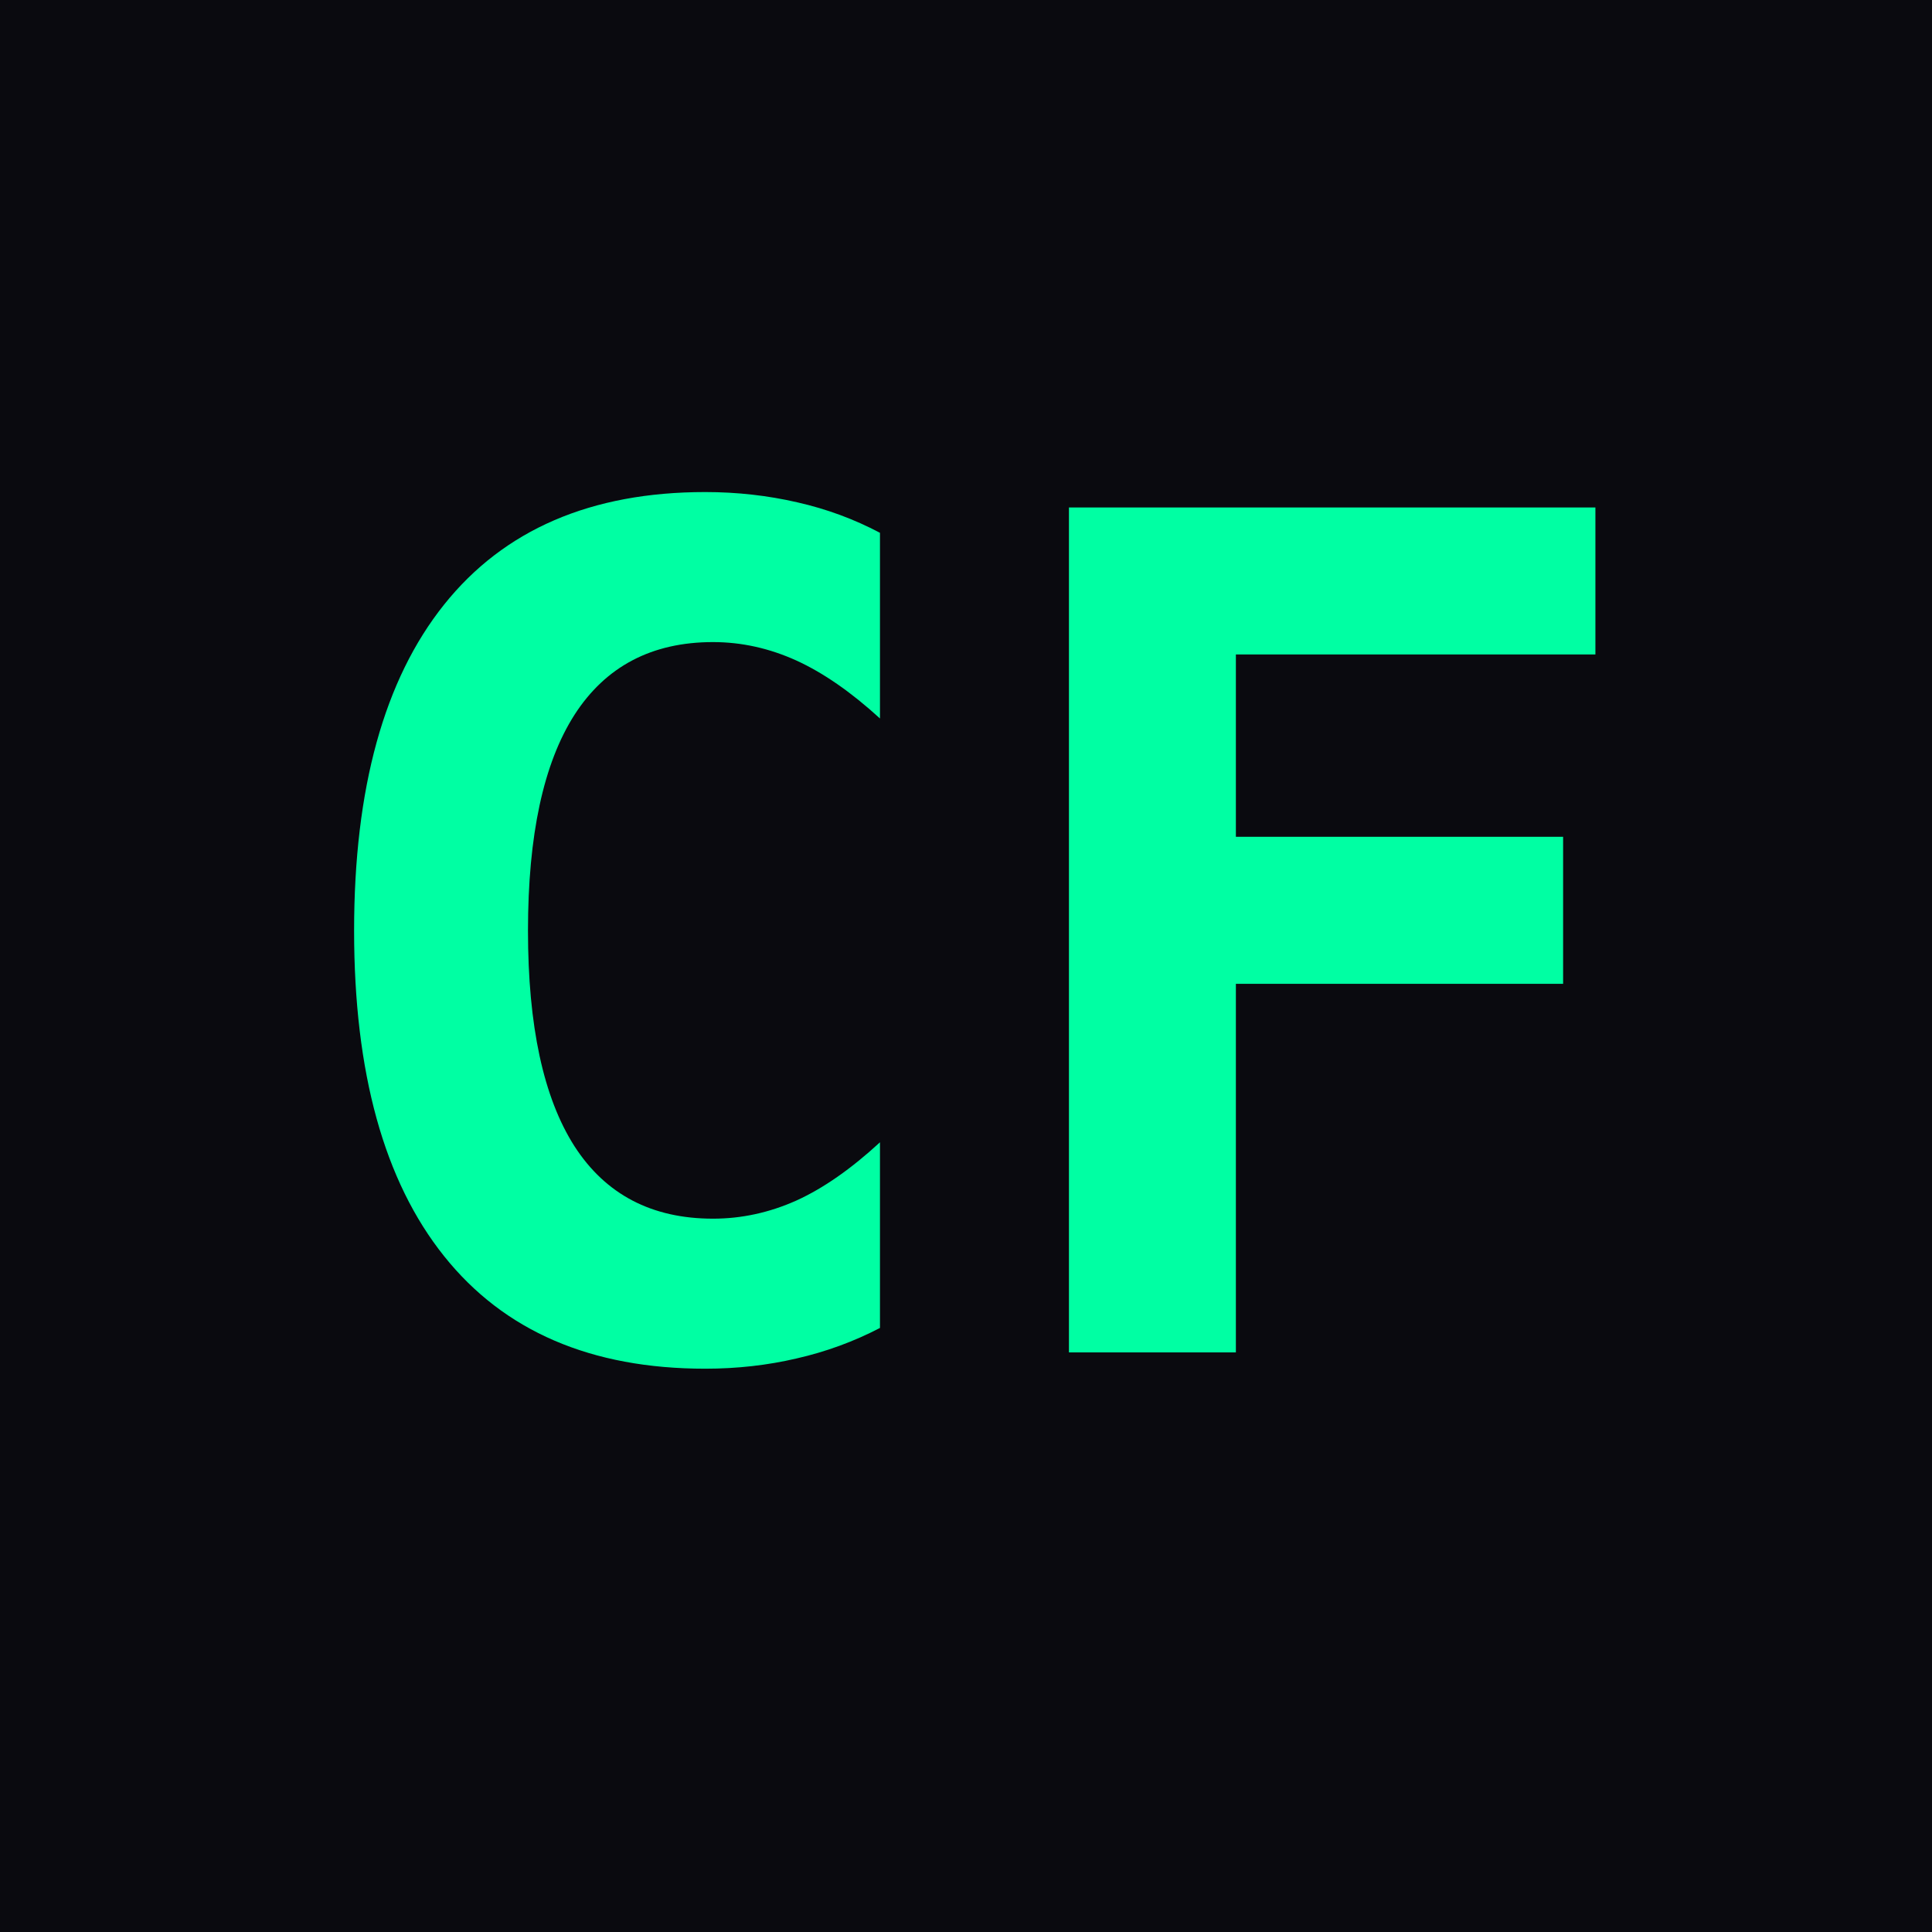
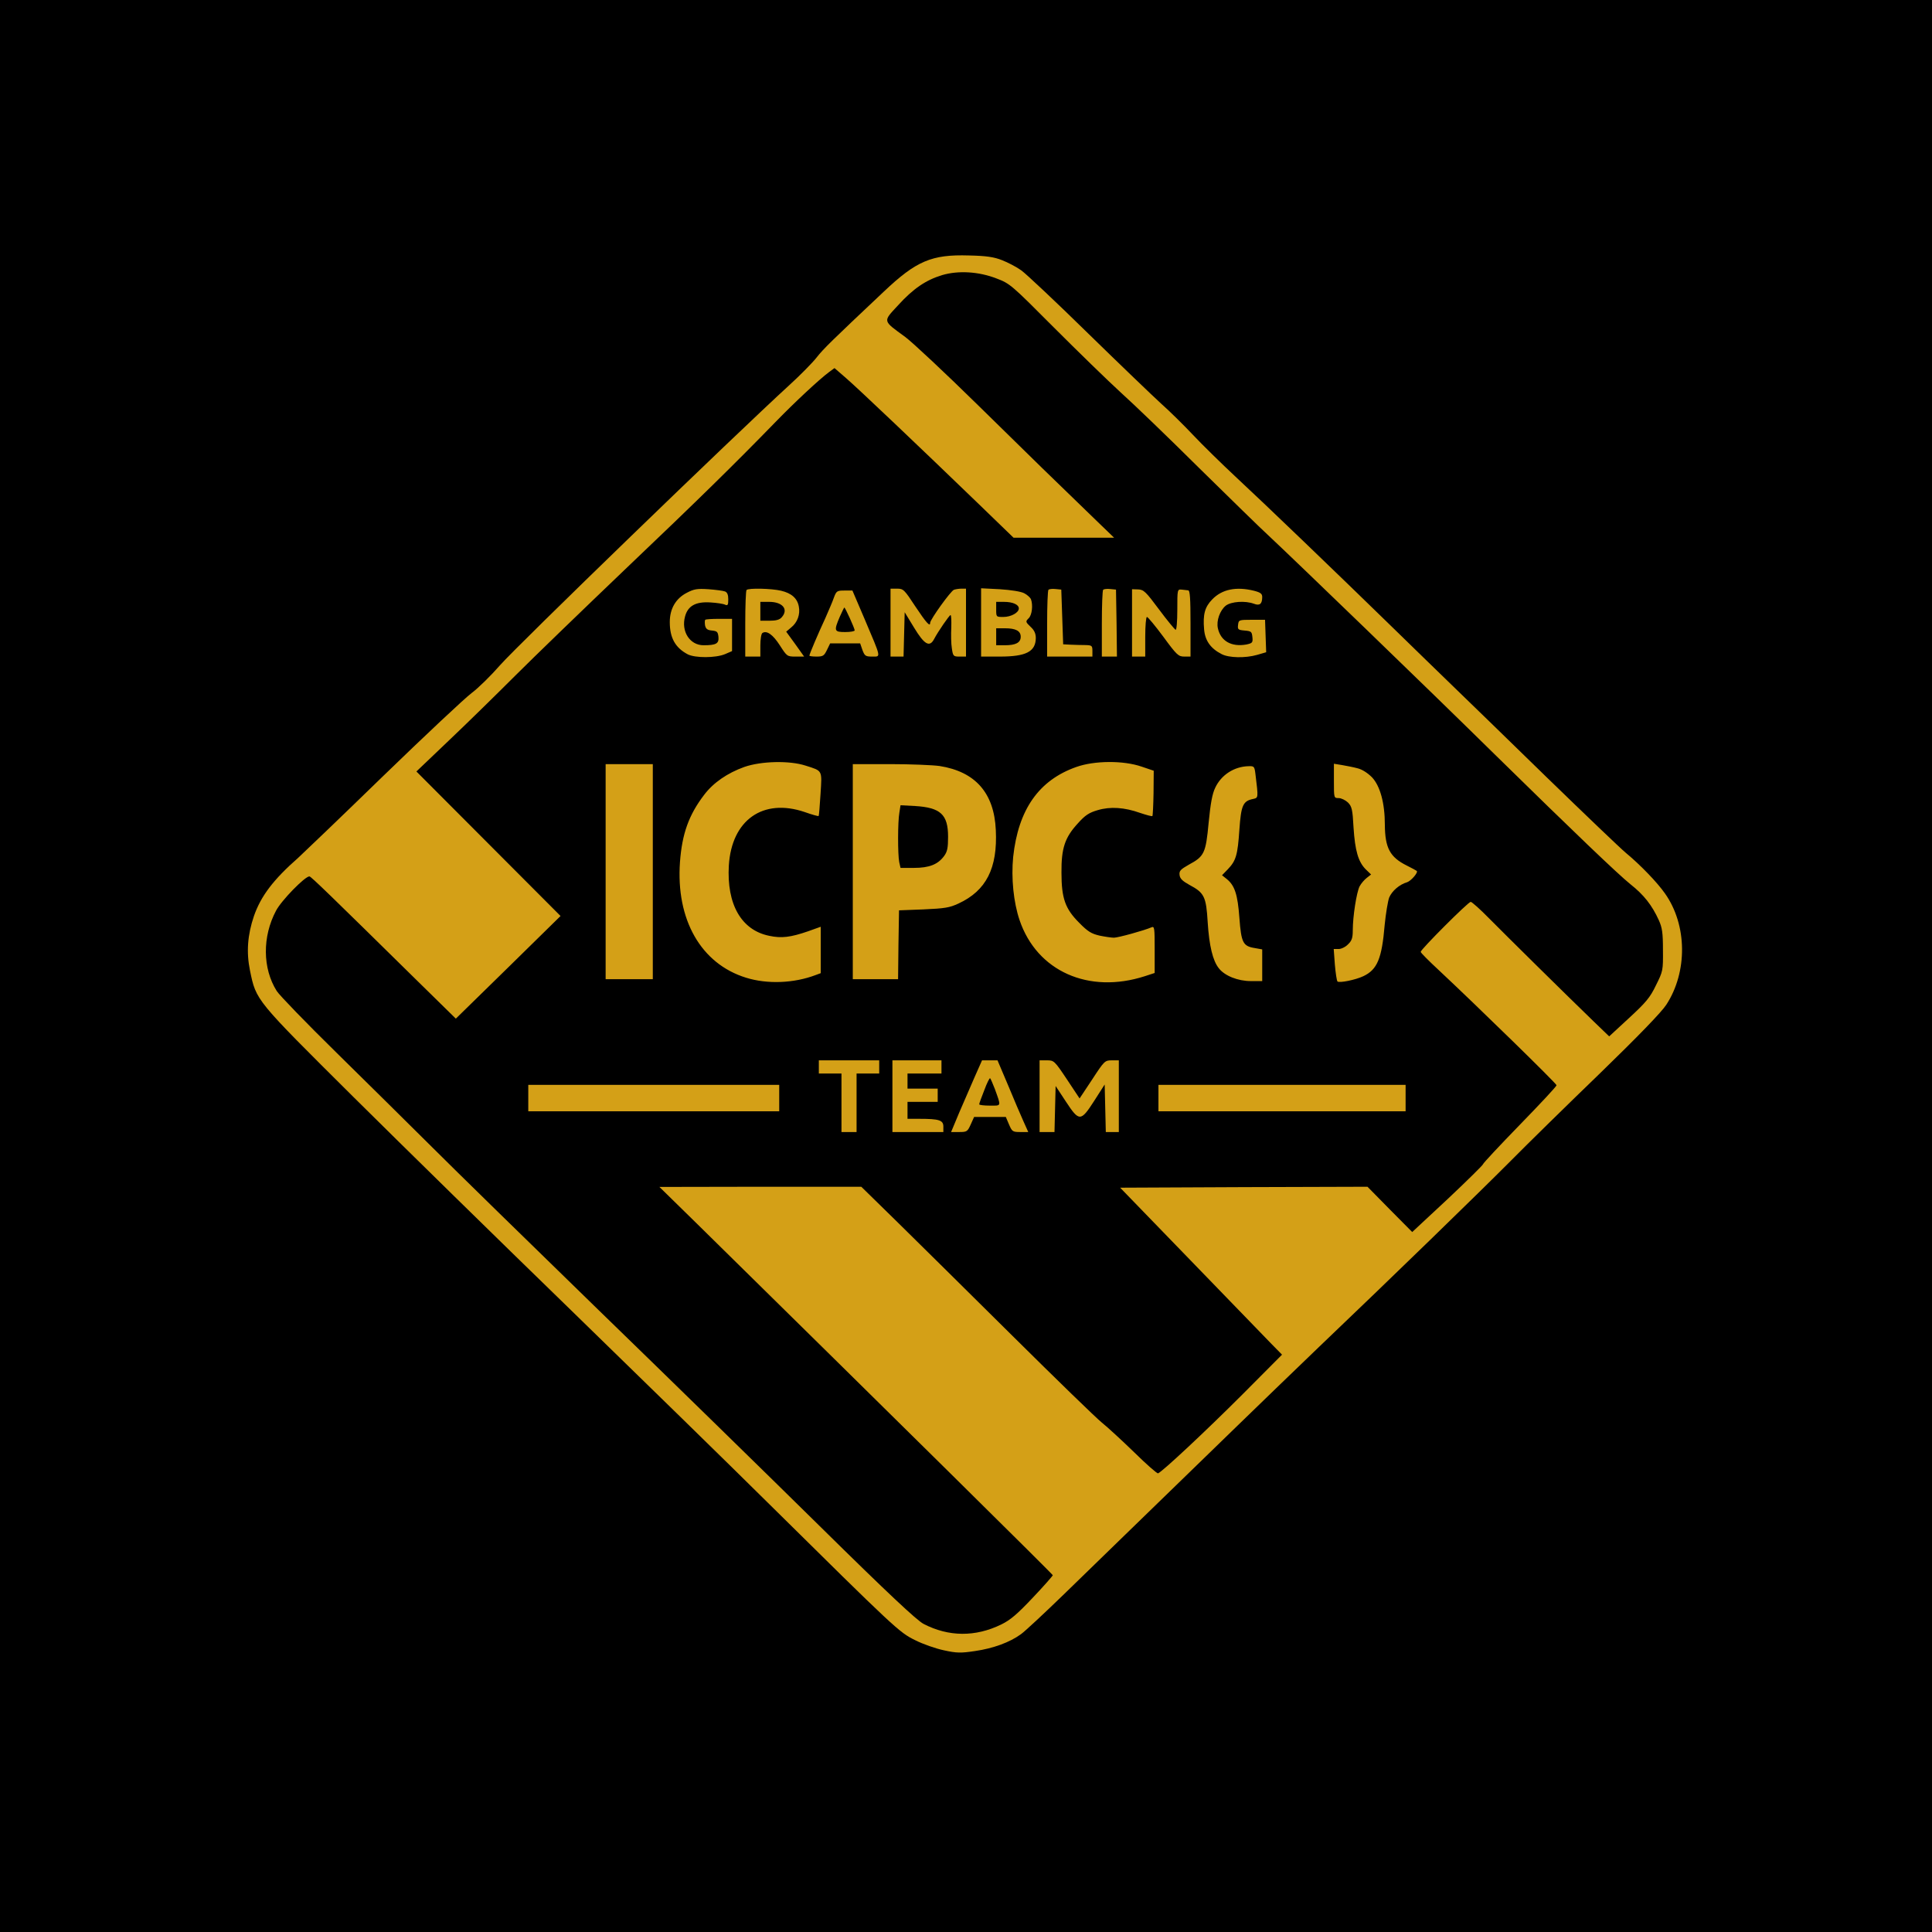
- <svg xmlns="http://www.w3.org/2000/svg" viewBox="0 0 100 100">
-   <rect width="100" height="100" fill="#0a0a0f" />
-   <text x="50" y="70" font-family="monospace" font-size="60" font-weight="bold" fill="#00ffa3" text-anchor="middle">CF</text>
+ <svg xmlns="http://www.w3.org/2000/svg" version="1.0" viewBox="0 0 1024 1024" preserveAspectRatio="xMidYMid meet">
+   <rect width="1024" height="1024" fill="#D4A017" />
+   <g transform="translate(0,1024) scale(0.1,-0.1)" fill="#000000" stroke="none">
+     <path d="M0 5120 l0 -5120 5120 0 5120 0 0 5120 0 5120 -5120 0 -5120 0 0 -5120z m5311 3741 c31 -12 77 -36 102 -54 25 -18 185 -168 354 -334 169 -165 344 -333 388 -373 44 -39 120 -114 169 -166 49 -52 150 -151 225 -221 151 -140 536 -510 821 -788 102 -99 248 -242 325 -316 77 -74 304 -295 505 -491 201 -195 389 -375 418 -399 76 -63 166 -156 207 -215 118 -167 120 -415 7 -589 -25 -39 -151 -169 -353 -365 -173 -167 -384 -374 -469 -460 -165 -166 -631 -619 -1020 -990 -129 -124 -327 -315 -440 -425 -187 -182 -348 -338 -625 -607 -55 -53 -184 -179 -286 -278 -103 -100 -205 -195 -227 -211 -60 -44 -148 -76 -245 -90 -74 -11 -96 -11 -164 4 -43 9 -112 33 -153 54 -84 41 -104 60 -780 728 -206 204 -679 666 -1050 1027 -371 360 -887 866 -1147 1124 -521 518 -515 510 -548 670 -20 97 -13 189 21 289 37 106 103 193 235 309 24 22 227 216 450 433 223 216 434 414 469 440 35 26 103 93 151 148 90 103 1245 1221 1534 1485 57 52 122 118 143 145 37 47 77 86 356 349 172 163 254 198 451 192 93 -2 133 -8 176 -25z" />
+     <path d="M4994 8782 c-86 -26 -153 -71 -234 -160 -81 -88 -84 -79 38 -168 40 -30 213 -192 385 -361 288 -283 409 -401 637 -621 l85 -82 -266 0 -267 0 -184 178 c-317 306 -642 615 -705 669 l-60 52 -30 -22 c-51 -38 -180 -158 -281 -262 -216 -222 -406 -409 -796 -780 -225 -215 -488 -469 -585 -566 -97 -97 -254 -251 -350 -342 l-174 -166 382 -383 382 -383 -277 -272 -278 -272 -216 212 c-444 437 -552 542 -560 542 -24 0 -149 -128 -177 -182 -73 -137 -72 -306 4 -426 14 -22 156 -169 316 -326 160 -157 388 -383 507 -501 118 -118 517 -508 885 -866 369 -358 895 -872 1170 -1143 363 -358 514 -499 550 -518 133 -69 275 -70 412 -3 49 24 85 55 168 143 58 61 105 115 105 118 0 5 -861 855 -1890 1867 l-195 191 535 1 535 0 190 -186 c105 -103 379 -374 610 -603 231 -229 445 -437 475 -461 30 -24 107 -95 172 -158 64 -63 121 -113 126 -111 23 9 252 223 447 418 l210 211 -56 57 c-31 32 -224 231 -429 443 l-373 385 655 3 656 2 118 -120 119 -120 188 175 c103 97 187 180 187 184 0 5 88 99 195 209 107 110 195 204 195 210 0 9 -416 415 -622 608 -54 50 -98 94 -98 99 0 13 252 265 265 265 6 0 50 -39 97 -87 88 -89 405 -402 555 -547 l82 -79 105 97 c90 83 112 109 143 174 37 74 38 78 37 187 0 91 -4 118 -22 158 -36 79 -79 134 -150 190 -68 55 -295 272 -717 686 -372 366 -1060 1030 -1200 1161 -44 40 -210 203 -370 360 -159 158 -346 338 -415 400 -69 63 -228 218 -355 345 -225 226 -232 232 -303 259 -95 37 -203 43 -288 18z m-1151 -1677 c12 -5 17 -18 17 -42 0 -30 -3 -34 -17 -28 -10 5 -45 10 -78 12 -77 5 -119 -18 -134 -74 -22 -79 25 -153 98 -153 67 0 82 9 79 44 -3 27 -7 31 -34 34 -25 2 -33 9 -37 27 -2 14 -2 27 1 30 3 3 36 5 74 5 l68 0 0 -86 0 -85 -37 -16 c-50 -21 -159 -21 -198 -1 -66 35 -95 87 -95 171 0 71 32 125 90 155 38 20 55 23 115 19 39 -3 78 -8 88 -12z m297 4 c55 -13 86 -40 94 -84 8 -41 -7 -84 -41 -111 l-26 -22 48 -66 47 -66 -45 0 c-45 0 -46 1 -84 60 -36 56 -69 80 -92 65 -6 -3 -11 -33 -11 -66 l0 -59 -40 0 -40 0 0 173 c0 96 3 177 7 180 10 11 133 8 183 -4z m712 -84 c58 -87 78 -109 78 -86 0 17 109 169 126 175 8 3 27 6 40 6 l24 0 0 -180 0 -180 -34 0 c-33 0 -35 2 -41 44 -4 23 -5 73 -3 110 1 36 0 66 -4 66 -6 0 -66 -87 -87 -127 -24 -46 -52 -29 -106 60 l-50 82 -3 -117 -3 -118 -34 0 -35 0 0 180 0 180 35 0 c33 0 38 -5 97 -95z m576 71 c16 -8 32 -23 36 -31 12 -32 6 -85 -12 -102 -17 -17 -17 -19 10 -45 20 -18 28 -36 28 -60 -1 -72 -52 -98 -190 -98 l-100 0 0 181 0 181 99 -5 c60 -4 111 -12 129 -21z m202 -126 l5 -145 40 -2 c22 -1 57 -2 78 -2 34 -1 37 -3 37 -31 l0 -30 -120 0 -120 0 0 173 c0 96 3 177 7 181 4 4 21 6 38 4 l30 -3 5 -145z m288 -32 l2 -178 -40 0 -40 0 0 173 c0 96 3 177 7 181 4 4 21 6 38 4 l30 -3 3 -177z m225 72 c43 -58 83 -106 88 -108 5 -2 9 43 9 106 0 107 0 109 23 107 12 -1 28 -3 35 -4 9 -1 12 -43 12 -176 l0 -175 -33 0 c-31 0 -40 8 -111 105 -43 58 -82 105 -87 105 -5 0 -9 -47 -9 -105 l0 -105 -35 0 -35 0 0 179 0 178 32 -1 c30 -1 41 -12 111 -106z m503 99 c35 -9 44 -16 44 -33 0 -37 -13 -48 -44 -36 -46 17 -120 12 -149 -10 -31 -25 -51 -80 -42 -120 15 -68 72 -100 151 -86 32 7 35 10 32 39 -3 29 -6 32 -41 35 -35 3 -38 6 -35 30 3 26 4 27 73 27 l70 0 3 -86 3 -86 -48 -14 c-63 -18 -150 -16 -188 4 -59 30 -88 72 -93 131 -7 80 4 119 43 159 52 54 127 69 221 46z m-2063 -151 c89 -210 87 -198 40 -198 -35 0 -40 3 -52 35 l-12 35 -80 0 -79 0 -17 -35 c-15 -31 -21 -35 -55 -35 -21 0 -38 2 -38 5 0 8 46 116 85 200 17 39 38 87 45 108 13 35 17 37 56 37 l42 0 65 -152z m-313 -776 c91 -29 87 -22 79 -150 -4 -62 -8 -115 -10 -117 -2 -2 -35 7 -74 21 -221 75 -387 -42 -402 -283 -12 -206 66 -343 214 -373 65 -14 113 -8 206 24 l67 24 0 -123 0 -123 -27 -10 c-116 -44 -257 -49 -369 -14 -239 74 -372 308 -350 613 11 150 47 250 128 356 49 65 124 116 213 148 89 31 239 35 325 7z m1780 -5 l65 -22 -1 -118 c-1 -65 -4 -120 -6 -122 -2 -3 -31 5 -64 16 -84 30 -159 35 -226 15 -45 -13 -66 -26 -106 -71 -68 -74 -87 -131 -86 -260 0 -137 20 -192 94 -266 46 -47 65 -58 108 -68 29 -6 64 -11 76 -11 22 0 160 38 199 55 16 7 17 -3 17 -117 l0 -125 -52 -17 c-298 -96 -572 26 -664 297 -32 94 -45 223 -34 335 27 251 136 407 335 477 96 34 249 35 345 2z m-2590 -557 l0 -570 -125 0 -125 0 0 570 0 570 125 0 125 0 0 -570z m1520 560 c190 -30 289 -143 298 -339 10 -203 -51 -322 -198 -390 -47 -22 -73 -26 -185 -31 l-130 -5 -3 -182 -2 -183 -120 0 -120 0 0 570 0 570 198 0 c108 0 226 -5 262 -10z m2215 -12 c25 -6 54 -25 77 -48 43 -46 68 -136 68 -252 1 -122 27 -171 115 -215 28 -14 52 -27 54 -29 9 -8 -30 -53 -51 -60 -41 -12 -80 -46 -95 -81 -7 -19 -18 -85 -24 -146 -15 -178 -39 -236 -113 -271 -42 -20 -128 -37 -137 -28 -4 4 -10 44 -14 90 l-6 82 26 0 c14 0 37 11 50 25 20 19 25 34 25 74 0 74 20 201 36 233 8 15 25 35 38 45 l23 18 -28 27 c-40 40 -57 99 -65 222 -5 96 -9 112 -30 133 -13 12 -35 23 -49 23 -25 0 -25 0 -25 91 l0 91 43 -7 c23 -4 60 -11 82 -17z m-541 -30 c16 -131 16 -126 -14 -133 -52 -11 -62 -34 -71 -162 -9 -135 -18 -165 -61 -210 l-31 -32 25 -20 c42 -34 58 -81 67 -206 10 -132 19 -150 82 -160 l39 -7 0 -84 0 -84 -60 0 c-69 0 -139 28 -170 68 -32 40 -51 119 -59 244 -8 136 -18 156 -97 198 -36 20 -50 33 -52 52 -3 22 5 30 49 55 82 44 90 61 105 222 10 102 19 153 35 186 32 68 100 112 176 114 30 1 32 -1 37 -41z m-1994 -1553 l0 -35 -60 0 -60 0 0 -155 0 -155 -40 0 -40 0 0 155 0 155 -60 0 -60 0 0 35 0 35 160 0 160 0 0 -35z m330 0 l0 -35 -90 0 -90 0 0 -40 0 -40 80 0 80 0 0 -35 0 -35 -80 0 -80 0 0 -45 0 -45 64 0 c103 0 126 -7 126 -41 l0 -29 -135 0 -135 0 0 190 0 190 130 0 130 0 0 -35z m353 -97 c30 -73 67 -159 81 -190 l26 -58 -43 0 c-40 0 -43 3 -59 40 l-17 40 -84 0 -84 0 -18 -40 c-17 -38 -21 -40 -61 -40 l-43 0 43 103 c24 56 61 141 82 189 l39 88 41 0 41 0 56 -132z m312 31 l67 -101 67 101 c64 98 67 101 104 101 l37 0 0 -190 0 -190 -35 0 -34 0 -3 126 -3 126 -55 -86 c-72 -112 -80 -112 -151 -4 l-54 82 -3 -122 -3 -122 -39 0 -40 0 0 190 0 190 39 0 c37 0 40 -2 106 -101z m-1525 -99 l0 -70 -665 0 -665 0 0 70 0 70 665 0 665 0 0 -70z m3320 0 l0 -70 -655 0 -655 0 0 70 0 70 655 0 655 0 0 -70z" />
+     <path d="M4030 7000 l0 -50 48 0 c35 0 54 5 65 18 38 42 5 82 -66 82 l-47 0 0 -50z" />
+     <path d="M5280 7010 c0 -40 0 -40 38 -40 41 0 82 23 82 45 0 21 -33 35 -79 35 l-41 0 0 -40z" />
+     <path d="M5280 6865 l0 -45 46 0 c58 0 84 14 84 45 0 31 -26 45 -84 45 l-46 0 0 -45z" />
+     <path d="M4451 6971 c-32 -75 -30 -81 29 -81 28 0 50 4 50 9 0 10 -50 121 -55 121 -1 0 -12 -22 -24 -49z" />
+     <path d="M4767 5934 c-9 -50 -9 -222 -1 -263 l7 -31 71 0 c81 0 127 18 160 63 17 23 21 43 21 102 0 118 -40 155 -176 163 l-76 4 -6 -38z" />
+     <path d="M5217 4462 c-15 -37 -27 -71 -27 -75 0 -4 25 -7 56 -7 63 0 61 -7 27 88 -11 28 -22 54 -25 57 -3 3 -17 -25 -31 -63z" />
+   </g>
</svg>
